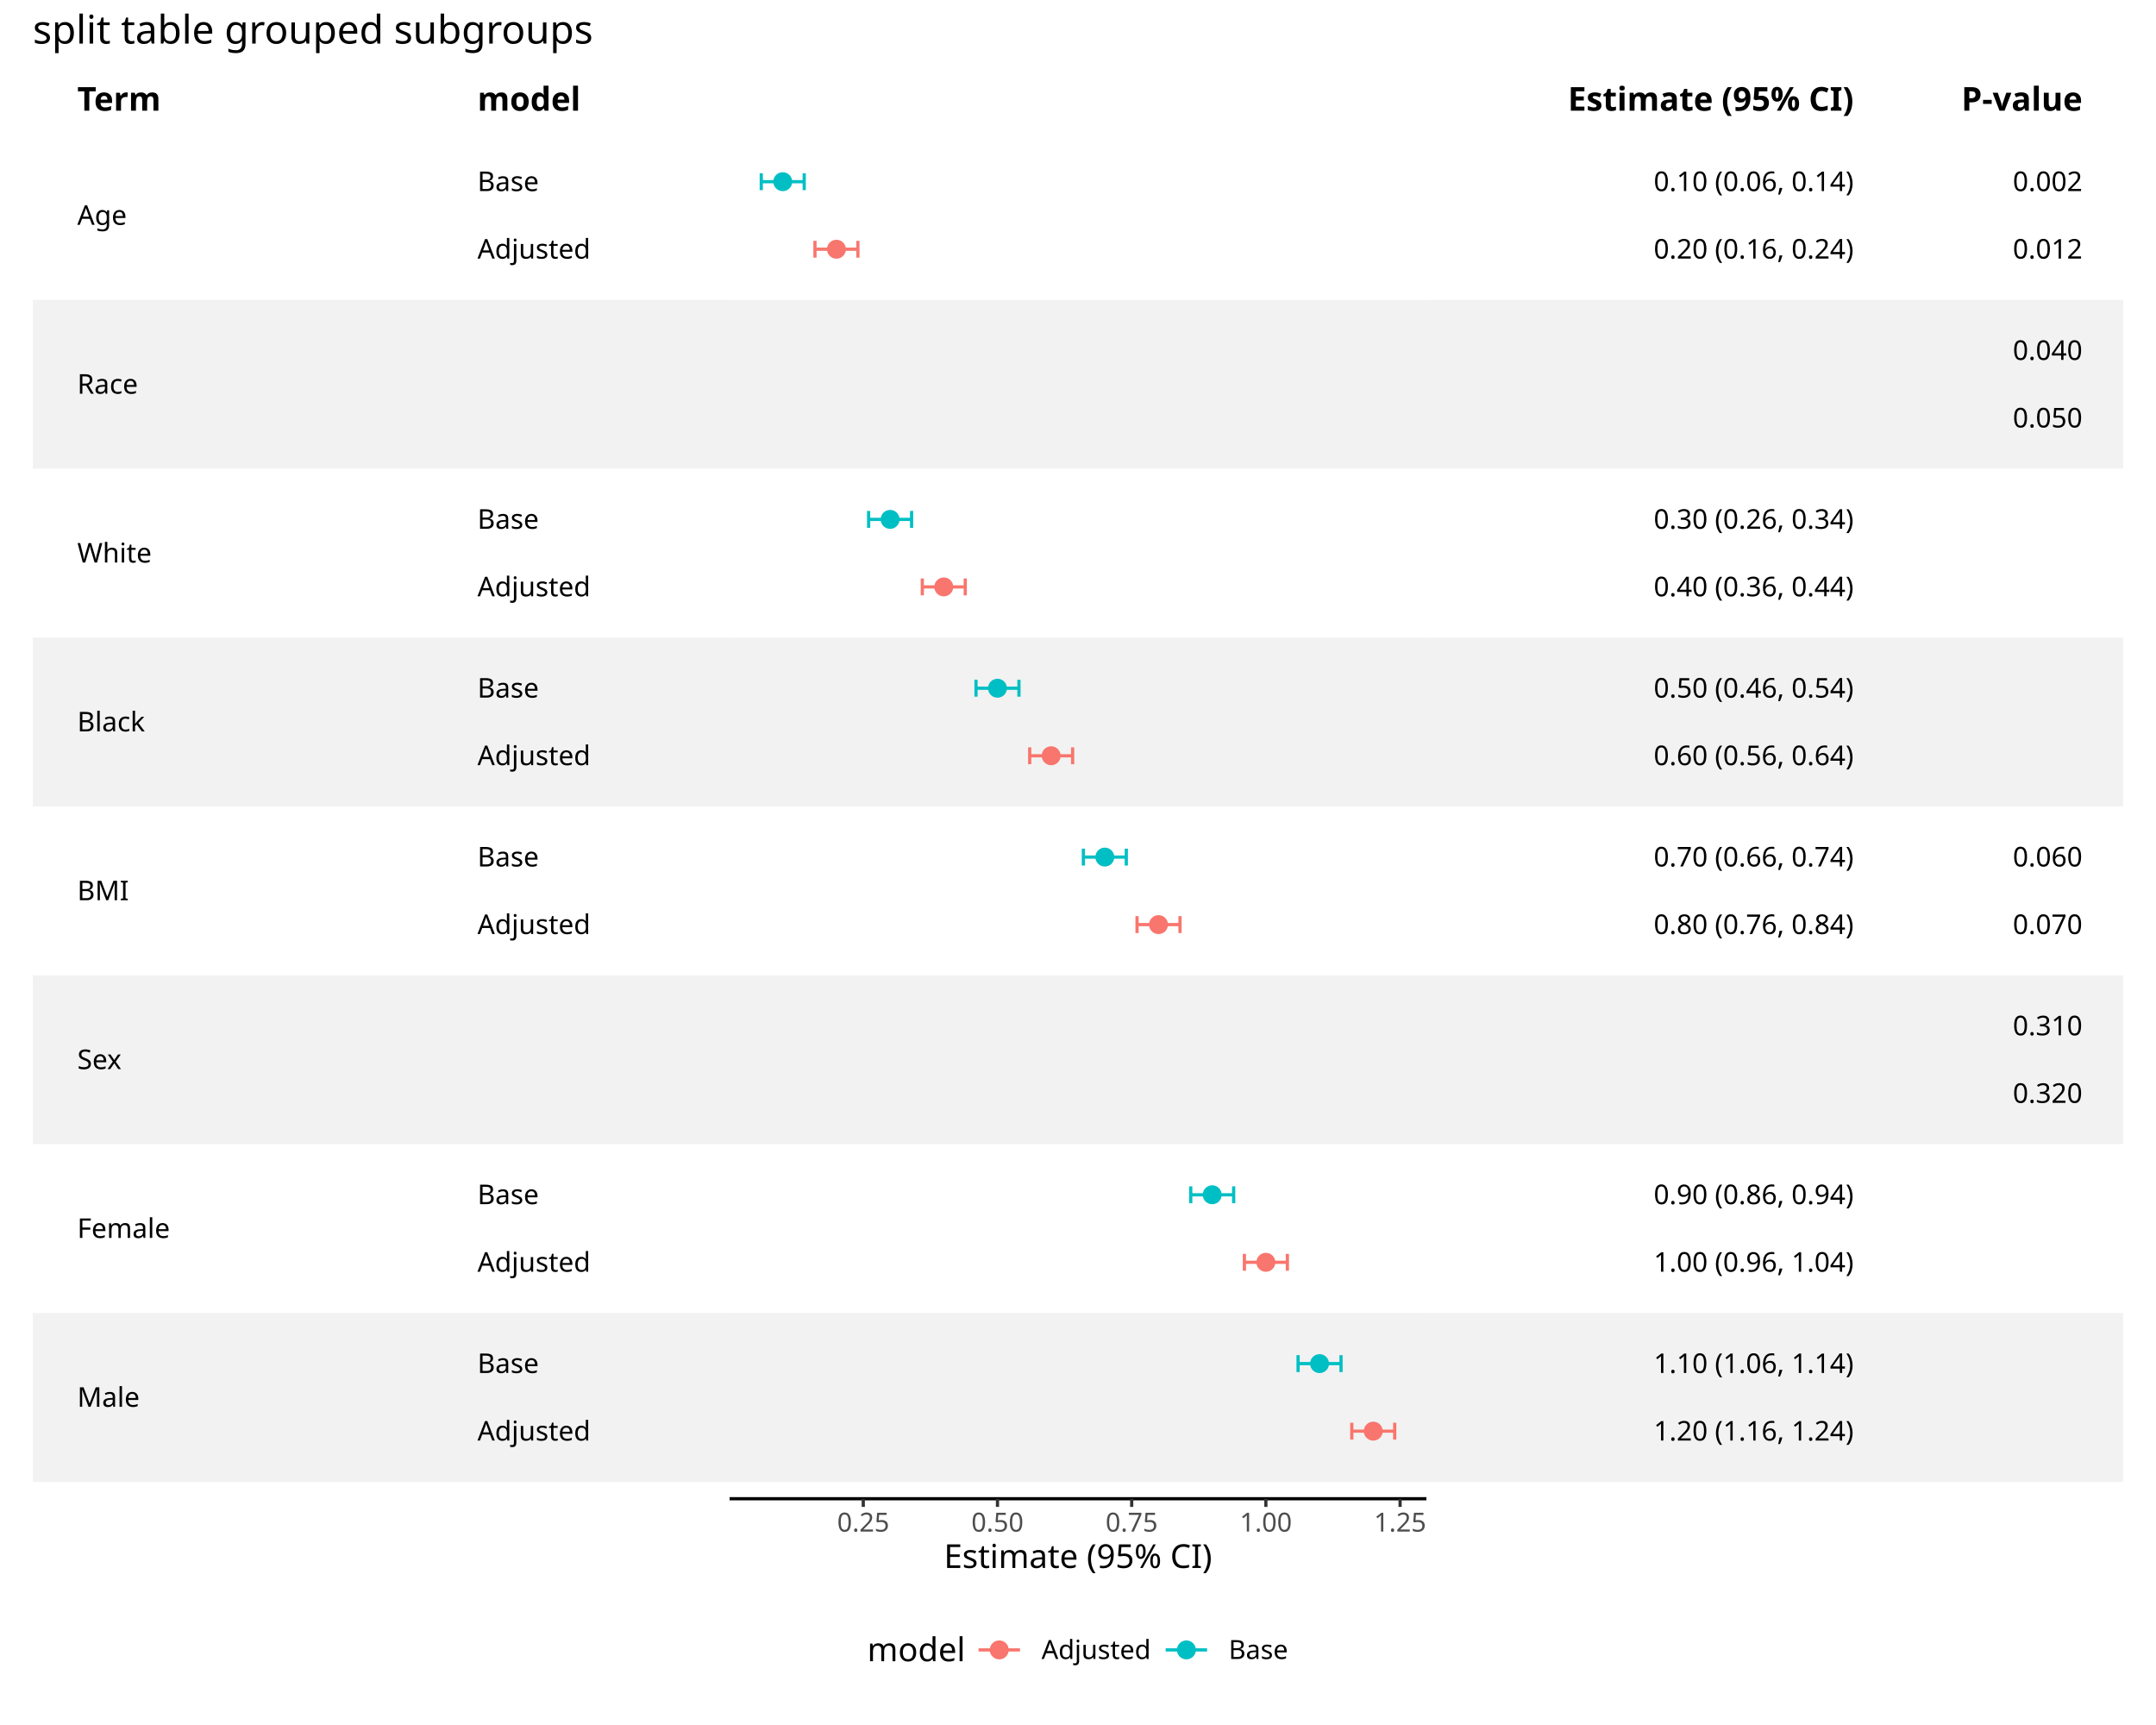
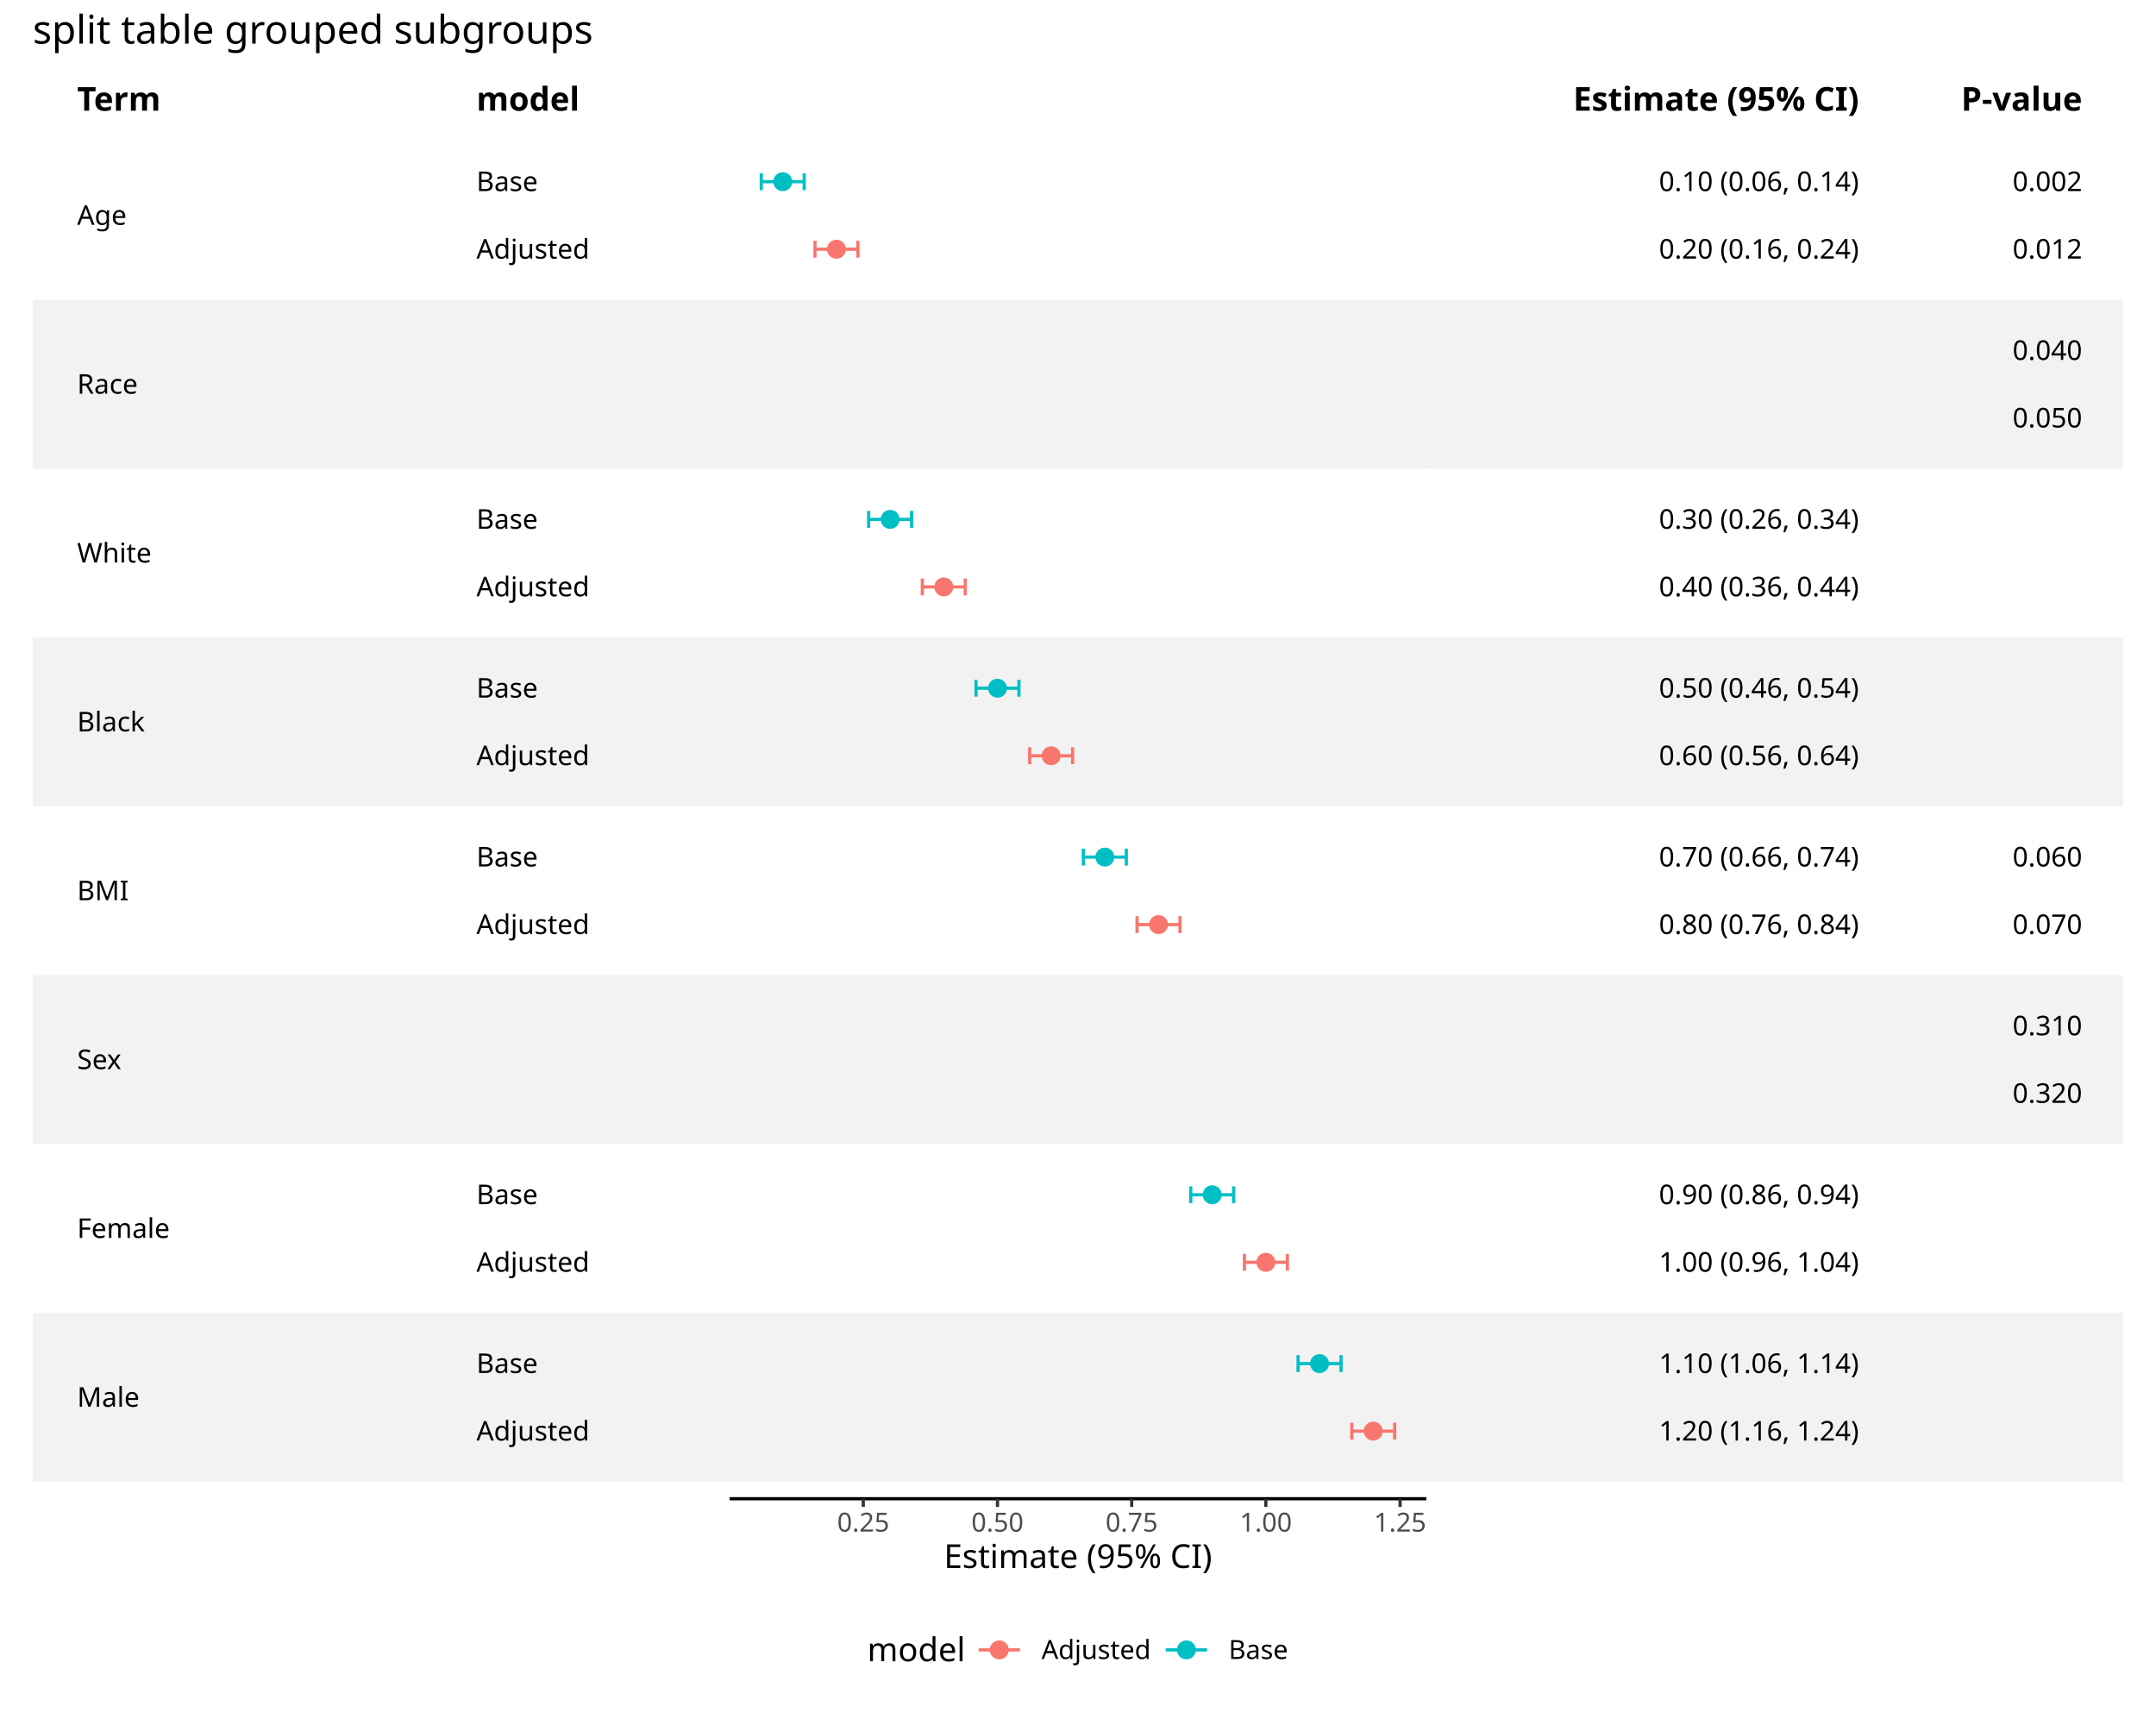
<svg xmlns="http://www.w3.org/2000/svg" class="svglite" data-engine-version="2.0" width="720.00pt" height="576.00pt" viewBox="0 0 720.00 576.00">
  <defs>
    <style type="text/css">
    .svglite line, .svglite polyline, .svglite polygon, .svglite path, .svglite rect, .svglite circle {
      fill: none;
      stroke: #000000;
      stroke-linecap: round;
      stroke-linejoin: round;
      stroke-miterlimit: 10.00;
    }
  </style>
  </defs>
  <rect width="100%" height="100%" style="stroke: none; fill: #FFFFFF;" />
  <defs>
    <clipPath id="cpMC4wMHw3MjAuMDB8MC4wMHw1NzYuMDA=">
      <rect x="0.00" y="0.00" width="720.00" height="576.00" />
    </clipPath>
  </defs>
  <g clip-path="url(#cpMC4wMHw3MjAuMDB8MC4wMHw1NzYuMDA=)">
    <rect x="0.00" y="0.00" width="720.00" height="576.00" style="stroke-width: 1.07; stroke: #FFFFFF; fill: #FFFFFF;" />
  </g>
  <defs>
    <clipPath id="cpMTAuOTZ8NzA5LjA0fDM4LjEyfDUwMC40NA==">
      <rect x="10.96" y="38.12" width="698.08" height="462.32" />
    </clipPath>
  </defs>
  <g clip-path="url(#cpMTAuOTZ8NzA5LjA0fDM4LjEyfDUwMC40NA==)">
</g>
  <g clip-path="url(#cpMC4wMHw3MjAuMDB8MC4wMHw1NzYuMDA=)">
</g>
  <defs>
    <clipPath id="cpNS40OHwyNDMuNjV8MjIuNzh8NTcwLjUy">
      <rect x="5.48" y="22.78" width="238.17" height="547.74" />
    </clipPath>
  </defs>
  <g clip-path="url(#cpNS40OHwyNDMuNjV8MjIuNzh8NTcwLjUy)">
    <rect x="5.48" y="22.78" width="238.17" height="547.74" style="stroke-width: 0.00; stroke: none;" />
  </g>
  <g clip-path="url(#cpMC4wMHw3MjAuMDB8MC4wMHw1NzYuMDA=)">
</g>
  <defs>
    <clipPath id="cpMjQzLjY1fDQ3Ni4zNXwyMi43OHw1NzAuNTI=">
      <rect x="243.65" y="22.78" width="232.69" height="547.74" />
    </clipPath>
  </defs>
  <g clip-path="url(#cpMjQzLjY1fDQ3Ni4zNXwyMi43OHw1NzAuNTI=)">
    <rect x="243.65" y="22.78" width="232.69" height="547.74" style="stroke-width: 1.07; stroke: #FFFFFF; fill: #FFFFFF;" />
  </g>
  <g clip-path="url(#cpMC4wMHw3MjAuMDB8MC4wMHw1NzYuMDA=)">
</g>
  <defs>
    <clipPath id="cpNDc2LjM1fDcxNC41MnwyMi43OHw1NzAuNTI=">
      <rect x="476.35" y="22.78" width="238.17" height="547.74" />
    </clipPath>
  </defs>
  <g clip-path="url(#cpNDc2LjM1fDcxNC41MnwyMi43OHw1NzAuNTI=)">
    <rect x="476.35" y="22.78" width="238.17" height="547.74" style="stroke-width: 0.00; stroke: none;" />
  </g>
  <g clip-path="url(#cpMC4wMHw3MjAuMDB8MC4wMHw1NzYuMDA=)">
    <rect x="10.96" y="438.42" width="232.69" height="56.38" style="stroke-width: 1.07; stroke: none; stroke-linecap: butt; stroke-linejoin: miter; fill: #F2F2F2;" />
    <rect x="10.96" y="325.66" width="232.69" height="56.38" style="stroke-width: 1.07; stroke: none; stroke-linecap: butt; stroke-linejoin: miter; fill: #F2F2F2;" />
    <rect x="10.96" y="212.90" width="232.69" height="56.38" style="stroke-width: 1.07; stroke: none; stroke-linecap: butt; stroke-linejoin: miter; fill: #F2F2F2;" />
    <rect x="10.96" y="100.14" width="232.69" height="56.38" style="stroke-width: 1.07; stroke: none; stroke-linecap: butt; stroke-linejoin: miter; fill: #F2F2F2;" />
-     <text x="25.81" y="469.74" style="font-size: 9.10px; font-family: sans;" textLength="27.33px" lengthAdjust="spacingAndGlyphs">   Male</text>
-     <text x="25.81" y="413.36" style="font-size: 9.10px; font-family: sans;" textLength="37.95px" lengthAdjust="spacingAndGlyphs">   Female</text>
-     <text x="25.81" y="356.98" style="font-size: 9.10px; font-family: sans;" textLength="15.69px" lengthAdjust="spacingAndGlyphs">Sex</text>
-     <text x="25.81" y="300.60" style="font-size: 9.10px; font-family: sans;" textLength="16.19px" lengthAdjust="spacingAndGlyphs">BMI</text>
-     <text x="25.81" y="244.22" style="font-size: 9.10px; font-family: sans;" textLength="29.86px" lengthAdjust="spacingAndGlyphs">   Black</text>
-     <text x="25.81" y="187.84" style="font-size: 9.10px; font-family: sans;" textLength="30.86px" lengthAdjust="spacingAndGlyphs">   White</text>
-     <text x="25.81" y="131.46" style="font-size: 9.10px; font-family: sans;" textLength="21.26px" lengthAdjust="spacingAndGlyphs">Race</text>
-     <text x="25.81" y="75.08" style="font-size: 9.10px; font-family: sans;" textLength="16.20px" lengthAdjust="spacingAndGlyphs">Age</text>
-     <text x="159.45" y="458.46" style="font-size: 9.10px; font-family: sans;" textLength="20.76px" lengthAdjust="spacingAndGlyphs">Base</text>
-     <text x="159.45" y="481.02" style="font-size: 9.10px; font-family: sans;" textLength="35.44px" lengthAdjust="spacingAndGlyphs">Adjusted</text>
-     <text x="159.45" y="402.08" style="font-size: 9.10px; font-family: sans;" textLength="20.76px" lengthAdjust="spacingAndGlyphs">Base</text>
-     <text x="159.45" y="424.64" style="font-size: 9.10px; font-family: sans;" textLength="35.44px" lengthAdjust="spacingAndGlyphs">Adjusted</text>
-     <text x="159.45" y="289.32" style="font-size: 9.10px; font-family: sans;" textLength="20.76px" lengthAdjust="spacingAndGlyphs">Base</text>
-     <text x="159.45" y="311.88" style="font-size: 9.10px; font-family: sans;" textLength="35.44px" lengthAdjust="spacingAndGlyphs">Adjusted</text>
-     <text x="159.45" y="232.94" style="font-size: 9.10px; font-family: sans;" textLength="20.76px" lengthAdjust="spacingAndGlyphs">Base</text>
-     <text x="159.45" y="255.49" style="font-size: 9.10px; font-family: sans;" textLength="35.44px" lengthAdjust="spacingAndGlyphs">Adjusted</text>
-     <text x="159.45" y="176.56" style="font-size: 9.10px; font-family: sans;" textLength="20.76px" lengthAdjust="spacingAndGlyphs">Base</text>
-     <text x="159.45" y="199.11" style="font-size: 9.10px; font-family: sans;" textLength="35.44px" lengthAdjust="spacingAndGlyphs">Adjusted</text>
-     <text x="159.45" y="63.80" style="font-size: 9.10px; font-family: sans;" textLength="20.76px" lengthAdjust="spacingAndGlyphs">Base</text>
-     <text x="159.45" y="86.35" style="font-size: 9.10px; font-family: sans;" textLength="35.44px" lengthAdjust="spacingAndGlyphs">Adjusted</text>
-     <text x="25.81" y="36.97" style="font-size: 11.00px; font-weight: bold; font-family: sans;" textLength="25.67px" lengthAdjust="spacingAndGlyphs">Term</text>
-     <text x="159.45" y="36.97" style="font-size: 11.00px; font-weight: bold; font-family: sans;" textLength="29.96px" lengthAdjust="spacingAndGlyphs">model</text>
+     <text x="25.76" y="469.74" style="font-size: 9.10px; font-family: sans;" textLength="27.33px" lengthAdjust="spacingAndGlyphs">   Male</text>
+     <text x="25.76" y="413.36" style="font-size: 9.10px; font-family: sans;" textLength="37.95px" lengthAdjust="spacingAndGlyphs">   Female</text>
+     <text x="25.76" y="356.98" style="font-size: 9.10px; font-family: sans;" textLength="15.69px" lengthAdjust="spacingAndGlyphs">Sex</text>
+     <text x="25.76" y="300.60" style="font-size: 9.10px; font-family: sans;" textLength="16.19px" lengthAdjust="spacingAndGlyphs">BMI</text>
+     <text x="25.76" y="244.22" style="font-size: 9.10px; font-family: sans;" textLength="29.86px" lengthAdjust="spacingAndGlyphs">   Black</text>
+     <text x="25.76" y="187.84" style="font-size: 9.10px; font-family: sans;" textLength="30.86px" lengthAdjust="spacingAndGlyphs">   White</text>
+     <text x="25.76" y="131.46" style="font-size: 9.10px; font-family: sans;" textLength="21.26px" lengthAdjust="spacingAndGlyphs">Race</text>
+     <text x="25.76" y="75.08" style="font-size: 9.10px; font-family: sans;" textLength="16.20px" lengthAdjust="spacingAndGlyphs">Age</text>
+     <text x="159.11" y="458.46" style="font-size: 9.10px; font-family: sans;" textLength="20.76px" lengthAdjust="spacingAndGlyphs">Base</text>
+     <text x="159.11" y="481.02" style="font-size: 9.10px; font-family: sans;" textLength="35.44px" lengthAdjust="spacingAndGlyphs">Adjusted</text>
+     <text x="159.11" y="402.08" style="font-size: 9.10px; font-family: sans;" textLength="20.76px" lengthAdjust="spacingAndGlyphs">Base</text>
+     <text x="159.11" y="424.64" style="font-size: 9.10px; font-family: sans;" textLength="35.44px" lengthAdjust="spacingAndGlyphs">Adjusted</text>
+     <text x="159.11" y="289.32" style="font-size: 9.10px; font-family: sans;" textLength="20.76px" lengthAdjust="spacingAndGlyphs">Base</text>
+     <text x="159.11" y="311.88" style="font-size: 9.10px; font-family: sans;" textLength="35.44px" lengthAdjust="spacingAndGlyphs">Adjusted</text>
+     <text x="159.11" y="232.94" style="font-size: 9.10px; font-family: sans;" textLength="20.76px" lengthAdjust="spacingAndGlyphs">Base</text>
+     <text x="159.11" y="255.49" style="font-size: 9.10px; font-family: sans;" textLength="35.44px" lengthAdjust="spacingAndGlyphs">Adjusted</text>
+     <text x="159.11" y="176.56" style="font-size: 9.10px; font-family: sans;" textLength="20.76px" lengthAdjust="spacingAndGlyphs">Base</text>
+     <text x="159.11" y="199.11" style="font-size: 9.10px; font-family: sans;" textLength="35.44px" lengthAdjust="spacingAndGlyphs">Adjusted</text>
+     <text x="159.11" y="63.80" style="font-size: 9.10px; font-family: sans;" textLength="20.76px" lengthAdjust="spacingAndGlyphs">Base</text>
+     <text x="159.11" y="86.35" style="font-size: 9.10px; font-family: sans;" textLength="35.44px" lengthAdjust="spacingAndGlyphs">Adjusted</text>
+     <text x="25.76" y="36.97" style="font-size: 11.00px; font-weight: bold; font-family: sans;" textLength="25.67px" lengthAdjust="spacingAndGlyphs">Term</text>
+     <text x="159.11" y="36.97" style="font-size: 11.00px; font-weight: bold; font-family: sans;" textLength="29.96px" lengthAdjust="spacingAndGlyphs">model</text>
  </g>
  <defs>
    <clipPath id="cpMjQzLjY1fDQ3Ni4zNXwzOC4xMnw1MDAuNDQ=">
      <rect x="243.65" y="38.12" width="232.69" height="462.32" />
    </clipPath>
  </defs>
  <g clip-path="url(#cpMjQzLjY1fDQ3Ni4zNXwzOC4xMnw1MDAuNDQ=)">
    <rect x="243.65" y="38.12" width="232.69" height="462.32" style="stroke-width: 1.07; stroke: none; fill: #FFFFFF;" />
    <rect x="243.65" y="438.42" width="232.69" height="56.38" style="stroke-width: 1.07; stroke: none; stroke-linecap: butt; stroke-linejoin: miter; fill: #F2F2F2;" />
    <rect x="243.65" y="325.66" width="232.69" height="56.38" style="stroke-width: 1.07; stroke: none; stroke-linecap: butt; stroke-linejoin: miter; fill: #F2F2F2;" />
    <rect x="243.65" y="212.90" width="232.69" height="56.38" style="stroke-width: 1.07; stroke: none; stroke-linecap: butt; stroke-linejoin: miter; fill: #F2F2F2;" />
    <rect x="243.65" y="100.14" width="232.69" height="56.38" style="stroke-width: 1.07; stroke: none; stroke-linecap: butt; stroke-linejoin: miter; fill: #F2F2F2;" />
    <polyline points="268.57,63.49 268.57,57.85 " style="stroke-width: 1.07; stroke: #00BFC4; stroke-linecap: butt;" />
    <polyline points="268.57,60.67 254.23,60.67 " style="stroke-width: 1.07; stroke: #00BFC4; stroke-linecap: butt;" />
    <polyline points="254.23,63.49 254.23,57.85 " style="stroke-width: 1.07; stroke: #00BFC4; stroke-linecap: butt;" />
    <polyline points="286.50,86.04 286.50,80.40 " style="stroke-width: 1.07; stroke: #F8766D; stroke-linecap: butt;" />
    <polyline points="286.50,83.22 272.16,83.22 " style="stroke-width: 1.07; stroke: #F8766D; stroke-linecap: butt;" />
    <polyline points="272.16,86.04 272.16,80.40 " style="stroke-width: 1.07; stroke: #F8766D; stroke-linecap: butt;" />
    <polyline points="304.43,176.25 304.43,170.61 " style="stroke-width: 1.07; stroke: #00BFC4; stroke-linecap: butt;" />
    <polyline points="304.43,173.43 290.08,173.43 " style="stroke-width: 1.07; stroke: #00BFC4; stroke-linecap: butt;" />
    <polyline points="290.08,176.25 290.08,170.61 " style="stroke-width: 1.07; stroke: #00BFC4; stroke-linecap: butt;" />
    <polyline points="322.35,198.80 322.35,193.16 " style="stroke-width: 1.07; stroke: #F8766D; stroke-linecap: butt;" />
    <polyline points="322.35,195.98 308.01,195.98 " style="stroke-width: 1.07; stroke: #F8766D; stroke-linecap: butt;" />
    <polyline points="308.01,198.80 308.01,193.16 " style="stroke-width: 1.07; stroke: #F8766D; stroke-linecap: butt;" />
    <polyline points="340.28,232.63 340.28,226.99 " style="stroke-width: 1.07; stroke: #00BFC4; stroke-linecap: butt;" />
    <polyline points="340.28,229.81 325.94,229.81 " style="stroke-width: 1.07; stroke: #00BFC4; stroke-linecap: butt;" />
    <polyline points="325.94,232.63 325.94,226.99 " style="stroke-width: 1.07; stroke: #00BFC4; stroke-linecap: butt;" />
    <polyline points="358.21,255.18 358.21,249.54 " style="stroke-width: 1.07; stroke: #F8766D; stroke-linecap: butt;" />
    <polyline points="358.21,252.36 343.87,252.36 " style="stroke-width: 1.07; stroke: #F8766D; stroke-linecap: butt;" />
    <polyline points="343.87,255.18 343.87,249.54 " style="stroke-width: 1.07; stroke: #F8766D; stroke-linecap: butt;" />
    <polyline points="376.13,289.01 376.13,283.37 " style="stroke-width: 1.07; stroke: #00BFC4; stroke-linecap: butt;" />
    <polyline points="376.13,286.19 361.79,286.19 " style="stroke-width: 1.07; stroke: #00BFC4; stroke-linecap: butt;" />
    <polyline points="361.79,289.01 361.79,283.37 " style="stroke-width: 1.07; stroke: #00BFC4; stroke-linecap: butt;" />
    <polyline points="394.06,311.56 394.06,305.92 " style="stroke-width: 1.07; stroke: #F8766D; stroke-linecap: butt;" />
    <polyline points="394.06,308.74 379.72,308.74 " style="stroke-width: 1.07; stroke: #F8766D; stroke-linecap: butt;" />
    <polyline points="379.72,311.56 379.72,305.92 " style="stroke-width: 1.07; stroke: #F8766D; stroke-linecap: butt;" />
    <polyline points="411.99,401.77 411.99,396.13 " style="stroke-width: 1.07; stroke: #00BFC4; stroke-linecap: butt;" />
    <polyline points="411.99,398.95 397.65,398.95 " style="stroke-width: 1.07; stroke: #00BFC4; stroke-linecap: butt;" />
    <polyline points="397.65,401.77 397.65,396.13 " style="stroke-width: 1.07; stroke: #00BFC4; stroke-linecap: butt;" />
    <polyline points="429.92,424.32 429.92,418.68 " style="stroke-width: 1.07; stroke: #F8766D; stroke-linecap: butt;" />
    <polyline points="429.92,421.50 415.57,421.50 " style="stroke-width: 1.07; stroke: #F8766D; stroke-linecap: butt;" />
    <polyline points="415.57,424.32 415.57,418.68 " style="stroke-width: 1.07; stroke: #F8766D; stroke-linecap: butt;" />
    <polyline points="447.84,458.15 447.84,452.51 " style="stroke-width: 1.07; stroke: #00BFC4; stroke-linecap: butt;" />
    <polyline points="447.84,455.33 433.50,455.33 " style="stroke-width: 1.07; stroke: #00BFC4; stroke-linecap: butt;" />
    <polyline points="433.50,458.15 433.50,452.51 " style="stroke-width: 1.07; stroke: #00BFC4; stroke-linecap: butt;" />
    <polyline points="465.77,480.70 465.77,475.06 " style="stroke-width: 1.07; stroke: #F8766D; stroke-linecap: butt;" />
    <polyline points="465.77,477.88 451.43,477.88 " style="stroke-width: 1.07; stroke: #F8766D; stroke-linecap: butt;" />
    <polyline points="451.43,480.70 451.43,475.06 " style="stroke-width: 1.07; stroke: #F8766D; stroke-linecap: butt;" />
    <circle cx="261.40" cy="60.67" r="2.81" style="stroke-width: 0.71; stroke: #00BFC4; fill: #00BFC4;" />
    <circle cx="279.33" cy="83.22" r="2.81" style="stroke-width: 0.71; stroke: #F8766D; fill: #F8766D;" />
    <circle cx="297.26" cy="173.43" r="2.81" style="stroke-width: 0.71; stroke: #00BFC4; fill: #00BFC4;" />
    <circle cx="315.18" cy="195.98" r="2.81" style="stroke-width: 0.71; stroke: #F8766D; fill: #F8766D;" />
    <circle cx="333.11" cy="229.81" r="2.81" style="stroke-width: 0.71; stroke: #00BFC4; fill: #00BFC4;" />
    <circle cx="351.04" cy="252.36" r="2.81" style="stroke-width: 0.71; stroke: #F8766D; fill: #F8766D;" />
    <circle cx="368.96" cy="286.19" r="2.81" style="stroke-width: 0.71; stroke: #00BFC4; fill: #00BFC4;" />
    <circle cx="386.89" cy="308.74" r="2.81" style="stroke-width: 0.71; stroke: #F8766D; fill: #F8766D;" />
    <circle cx="404.82" cy="398.95" r="2.81" style="stroke-width: 0.71; stroke: #00BFC4; fill: #00BFC4;" />
    <circle cx="422.74" cy="421.50" r="2.81" style="stroke-width: 0.71; stroke: #F8766D; fill: #F8766D;" />
    <circle cx="440.67" cy="455.33" r="2.81" style="stroke-width: 0.71; stroke: #00BFC4; fill: #00BFC4;" />
    <circle cx="458.60" cy="477.88" r="2.81" style="stroke-width: 0.71; stroke: #F8766D; fill: #F8766D;" />
  </g>
  <g clip-path="url(#cpMC4wMHw3MjAuMDB8MC4wMHw1NzYuMDA=)">
    <polyline points="243.65,500.44 476.35,500.44 " style="stroke-width: 1.07; stroke-linecap: butt;" />
    <polyline points="288.29,503.17 288.29,500.44 " style="stroke-width: 1.07; stroke: #333333; stroke-linecap: butt;" />
    <polyline points="333.11,503.17 333.11,500.44 " style="stroke-width: 1.07; stroke: #333333; stroke-linecap: butt;" />
    <polyline points="377.93,503.17 377.93,500.44 " style="stroke-width: 1.07; stroke: #333333; stroke-linecap: butt;" />
    <polyline points="422.74,503.17 422.74,500.44 " style="stroke-width: 1.07; stroke: #333333; stroke-linecap: butt;" />
    <polyline points="467.56,503.17 467.56,500.44 " style="stroke-width: 1.07; stroke: #333333; stroke-linecap: butt;" />
    <text x="288.29" y="511.42" text-anchor="middle" style="font-size: 8.80px; fill: #4D4D4D; font-family: sans;" textLength="17.13px" lengthAdjust="spacingAndGlyphs">0.25</text>
    <text x="333.11" y="511.42" text-anchor="middle" style="font-size: 8.80px; fill: #4D4D4D; font-family: sans;" textLength="17.13px" lengthAdjust="spacingAndGlyphs">0.50</text>
    <text x="377.93" y="511.42" text-anchor="middle" style="font-size: 8.80px; fill: #4D4D4D; font-family: sans;" textLength="17.13px" lengthAdjust="spacingAndGlyphs">0.75</text>
    <text x="422.74" y="511.42" text-anchor="middle" style="font-size: 8.80px; fill: #4D4D4D; font-family: sans;" textLength="17.13px" lengthAdjust="spacingAndGlyphs">1.00</text>
    <text x="467.56" y="511.42" text-anchor="middle" style="font-size: 8.80px; fill: #4D4D4D; font-family: sans;" textLength="17.13px" lengthAdjust="spacingAndGlyphs">1.25</text>
    <text x="360.00" y="523.56" text-anchor="middle" style="font-size: 11.00px; font-family: sans;" textLength="89.26px" lengthAdjust="spacingAndGlyphs">Estimate (95% CI)</text>
    <rect x="476.35" y="438.42" width="232.69" height="56.38" style="stroke-width: 1.07; stroke: none; stroke-linecap: butt; stroke-linejoin: miter; fill: #F2F2F2;" />
    <rect x="476.35" y="325.66" width="232.69" height="56.38" style="stroke-width: 1.07; stroke: none; stroke-linecap: butt; stroke-linejoin: miter; fill: #F2F2F2;" />
    <rect x="476.35" y="212.90" width="232.69" height="56.38" style="stroke-width: 1.07; stroke: none; stroke-linecap: butt; stroke-linejoin: miter; fill: #F2F2F2;" />
    <rect x="476.35" y="100.14" width="232.69" height="56.38" style="stroke-width: 1.07; stroke: none; stroke-linecap: butt; stroke-linejoin: miter; fill: #F2F2F2;" />
-     <text x="619.04" y="458.46" text-anchor="end" style="font-size: 9.10px; font-family: sans;" textLength="66.82px" lengthAdjust="spacingAndGlyphs">1.10 (1.06, 1.14)</text>
-     <text x="619.04" y="481.02" text-anchor="end" style="font-size: 9.10px; font-family: sans;" textLength="66.82px" lengthAdjust="spacingAndGlyphs">1.20 (1.16, 1.24)</text>
-     <text x="619.04" y="402.08" text-anchor="end" style="font-size: 9.10px; font-family: sans;" textLength="66.82px" lengthAdjust="spacingAndGlyphs">0.90 (0.86, 0.94)</text>
-     <text x="619.04" y="424.64" text-anchor="end" style="font-size: 9.10px; font-family: sans;" textLength="66.82px" lengthAdjust="spacingAndGlyphs">1.00 (0.96, 1.04)</text>
-     <text x="619.04" y="289.32" text-anchor="end" style="font-size: 9.10px; font-family: sans;" textLength="66.82px" lengthAdjust="spacingAndGlyphs">0.70 (0.66, 0.74)</text>
-     <text x="619.04" y="311.88" text-anchor="end" style="font-size: 9.10px; font-family: sans;" textLength="66.82px" lengthAdjust="spacingAndGlyphs">0.80 (0.76, 0.84)</text>
-     <text x="619.04" y="232.94" text-anchor="end" style="font-size: 9.10px; font-family: sans;" textLength="66.82px" lengthAdjust="spacingAndGlyphs">0.50 (0.46, 0.54)</text>
-     <text x="619.04" y="255.49" text-anchor="end" style="font-size: 9.10px; font-family: sans;" textLength="66.82px" lengthAdjust="spacingAndGlyphs">0.60 (0.56, 0.64)</text>
-     <text x="619.04" y="176.56" text-anchor="end" style="font-size: 9.10px; font-family: sans;" textLength="66.82px" lengthAdjust="spacingAndGlyphs">0.30 (0.26, 0.34)</text>
-     <text x="619.04" y="199.11" text-anchor="end" style="font-size: 9.10px; font-family: sans;" textLength="66.82px" lengthAdjust="spacingAndGlyphs">0.40 (0.36, 0.44)</text>
-     <text x="619.04" y="63.80" text-anchor="end" style="font-size: 9.10px; font-family: sans;" textLength="66.82px" lengthAdjust="spacingAndGlyphs">0.10 (0.06, 0.14)</text>
-     <text x="619.04" y="86.35" text-anchor="end" style="font-size: 9.10px; font-family: sans;" textLength="66.82px" lengthAdjust="spacingAndGlyphs">0.20 (0.16, 0.24)</text>
-     <text x="695.44" y="345.70" text-anchor="end" style="font-size: 9.10px; font-family: sans;" textLength="22.79px" lengthAdjust="spacingAndGlyphs">0.310</text>
-     <text x="695.44" y="368.26" text-anchor="end" style="font-size: 9.10px; font-family: sans;" textLength="22.79px" lengthAdjust="spacingAndGlyphs">0.320</text>
-     <text x="695.44" y="289.32" text-anchor="end" style="font-size: 9.10px; font-family: sans;" textLength="22.79px" lengthAdjust="spacingAndGlyphs">0.060</text>
-     <text x="695.44" y="311.88" text-anchor="end" style="font-size: 9.10px; font-family: sans;" textLength="22.79px" lengthAdjust="spacingAndGlyphs">0.070</text>
-     <text x="695.44" y="120.18" text-anchor="end" style="font-size: 9.10px; font-family: sans;" textLength="22.79px" lengthAdjust="spacingAndGlyphs">0.040</text>
-     <text x="695.44" y="142.73" text-anchor="end" style="font-size: 9.10px; font-family: sans;" textLength="22.79px" lengthAdjust="spacingAndGlyphs">0.050</text>
-     <text x="695.44" y="63.80" text-anchor="end" style="font-size: 9.10px; font-family: sans;" textLength="22.79px" lengthAdjust="spacingAndGlyphs">0.002</text>
-     <text x="695.44" y="86.35" text-anchor="end" style="font-size: 9.10px; font-family: sans;" textLength="22.79px" lengthAdjust="spacingAndGlyphs">0.012</text>
-     <text x="619.04" y="36.97" text-anchor="end" style="font-size: 11.00px; font-weight: bold; font-family: sans;" textLength="89.26px" lengthAdjust="spacingAndGlyphs">Estimate (95% CI)</text>
-     <text x="695.44" y="36.97" text-anchor="end" style="font-size: 11.00px; font-weight: bold; font-family: sans;" textLength="37.30px" lengthAdjust="spacingAndGlyphs">P-value</text>
+     <text x="620.80" y="458.46" text-anchor="end" style="font-size: 9.10px; font-family: sans;" textLength="66.82px" lengthAdjust="spacingAndGlyphs">1.10 (1.06, 1.14)</text>
+     <text x="620.80" y="481.02" text-anchor="end" style="font-size: 9.10px; font-family: sans;" textLength="66.82px" lengthAdjust="spacingAndGlyphs">1.20 (1.16, 1.24)</text>
+     <text x="620.80" y="402.08" text-anchor="end" style="font-size: 9.10px; font-family: sans;" textLength="66.82px" lengthAdjust="spacingAndGlyphs">0.90 (0.86, 0.94)</text>
+     <text x="620.80" y="424.64" text-anchor="end" style="font-size: 9.10px; font-family: sans;" textLength="66.82px" lengthAdjust="spacingAndGlyphs">1.00 (0.96, 1.04)</text>
+     <text x="620.80" y="289.32" text-anchor="end" style="font-size: 9.10px; font-family: sans;" textLength="66.82px" lengthAdjust="spacingAndGlyphs">0.70 (0.66, 0.74)</text>
+     <text x="620.80" y="311.88" text-anchor="end" style="font-size: 9.10px; font-family: sans;" textLength="66.82px" lengthAdjust="spacingAndGlyphs">0.80 (0.76, 0.84)</text>
+     <text x="620.80" y="232.94" text-anchor="end" style="font-size: 9.10px; font-family: sans;" textLength="66.82px" lengthAdjust="spacingAndGlyphs">0.50 (0.46, 0.54)</text>
+     <text x="620.80" y="255.49" text-anchor="end" style="font-size: 9.10px; font-family: sans;" textLength="66.82px" lengthAdjust="spacingAndGlyphs">0.60 (0.56, 0.64)</text>
+     <text x="620.80" y="176.56" text-anchor="end" style="font-size: 9.10px; font-family: sans;" textLength="66.82px" lengthAdjust="spacingAndGlyphs">0.30 (0.26, 0.34)</text>
+     <text x="620.80" y="199.11" text-anchor="end" style="font-size: 9.10px; font-family: sans;" textLength="66.82px" lengthAdjust="spacingAndGlyphs">0.40 (0.36, 0.44)</text>
+     <text x="620.80" y="63.80" text-anchor="end" style="font-size: 9.10px; font-family: sans;" textLength="66.82px" lengthAdjust="spacingAndGlyphs">0.10 (0.06, 0.14)</text>
+     <text x="620.80" y="86.35" text-anchor="end" style="font-size: 9.10px; font-family: sans;" textLength="66.82px" lengthAdjust="spacingAndGlyphs">0.20 (0.16, 0.24)</text>
+     <text x="695.36" y="345.70" text-anchor="end" style="font-size: 9.10px; font-family: sans;" textLength="22.79px" lengthAdjust="spacingAndGlyphs">0.310</text>
+     <text x="695.36" y="368.26" text-anchor="end" style="font-size: 9.10px; font-family: sans;" textLength="22.79px" lengthAdjust="spacingAndGlyphs">0.320</text>
+     <text x="695.36" y="289.32" text-anchor="end" style="font-size: 9.10px; font-family: sans;" textLength="22.79px" lengthAdjust="spacingAndGlyphs">0.060</text>
+     <text x="695.36" y="311.88" text-anchor="end" style="font-size: 9.10px; font-family: sans;" textLength="22.79px" lengthAdjust="spacingAndGlyphs">0.070</text>
+     <text x="695.36" y="120.18" text-anchor="end" style="font-size: 9.10px; font-family: sans;" textLength="22.79px" lengthAdjust="spacingAndGlyphs">0.040</text>
+     <text x="695.36" y="142.73" text-anchor="end" style="font-size: 9.10px; font-family: sans;" textLength="22.79px" lengthAdjust="spacingAndGlyphs">0.050</text>
+     <text x="695.36" y="63.80" text-anchor="end" style="font-size: 9.10px; font-family: sans;" textLength="22.79px" lengthAdjust="spacingAndGlyphs">0.002</text>
+     <text x="695.36" y="86.35" text-anchor="end" style="font-size: 9.10px; font-family: sans;" textLength="22.79px" lengthAdjust="spacingAndGlyphs">0.012</text>
+     <text x="620.80" y="36.97" text-anchor="end" style="font-size: 11.00px; font-weight: bold; font-family: sans;" textLength="89.26px" lengthAdjust="spacingAndGlyphs">Estimate (95% CI)</text>
+     <text x="695.36" y="36.97" text-anchor="end" style="font-size: 11.00px; font-weight: bold; font-family: sans;" textLength="37.30px" lengthAdjust="spacingAndGlyphs">P-value</text>
    <rect x="284.14" y="536.80" width="151.72" height="28.24" style="stroke-width: 1.07; stroke: none; fill: #FFFFFF;" />
    <text x="289.62" y="554.71" style="font-size: 11.00px; font-family: sans;" textLength="29.96px" lengthAdjust="spacingAndGlyphs">model</text>
    <rect x="325.06" y="542.28" width="17.28" height="17.28" style="stroke-width: 1.07; stroke: none; fill: #FFFFFF;" />
    <line x1="326.79" y1="550.92" x2="340.62" y2="550.92" style="stroke-width: 1.07; stroke: #F8766D; stroke-linecap: butt;" />
    <circle cx="333.70" cy="550.92" r="2.81" style="stroke-width: 0.71; stroke: #F8766D; fill: #F8766D;" />
    <rect x="387.56" y="542.28" width="17.28" height="17.28" style="stroke-width: 1.07; stroke: none; fill: #FFFFFF;" />
    <line x1="389.28" y1="550.92" x2="403.11" y2="550.92" style="stroke-width: 1.07; stroke: #00BFC4; stroke-linecap: butt;" />
    <circle cx="396.20" cy="550.92" r="2.81" style="stroke-width: 0.71; stroke: #00BFC4; fill: #00BFC4;" />
    <text x="347.82" y="553.95" style="font-size: 8.80px; font-family: sans;" textLength="34.25px" lengthAdjust="spacingAndGlyphs">Adjusted</text>
    <text x="410.31" y="553.95" style="font-size: 8.80px; font-family: sans;" textLength="20.06px" lengthAdjust="spacingAndGlyphs">Base</text>
    <text x="10.96" y="14.56" style="font-size: 13.20px; font-family: sans;" textLength="173.20px" lengthAdjust="spacingAndGlyphs">split table grouped subgroups</text>
  </g>
</svg>
